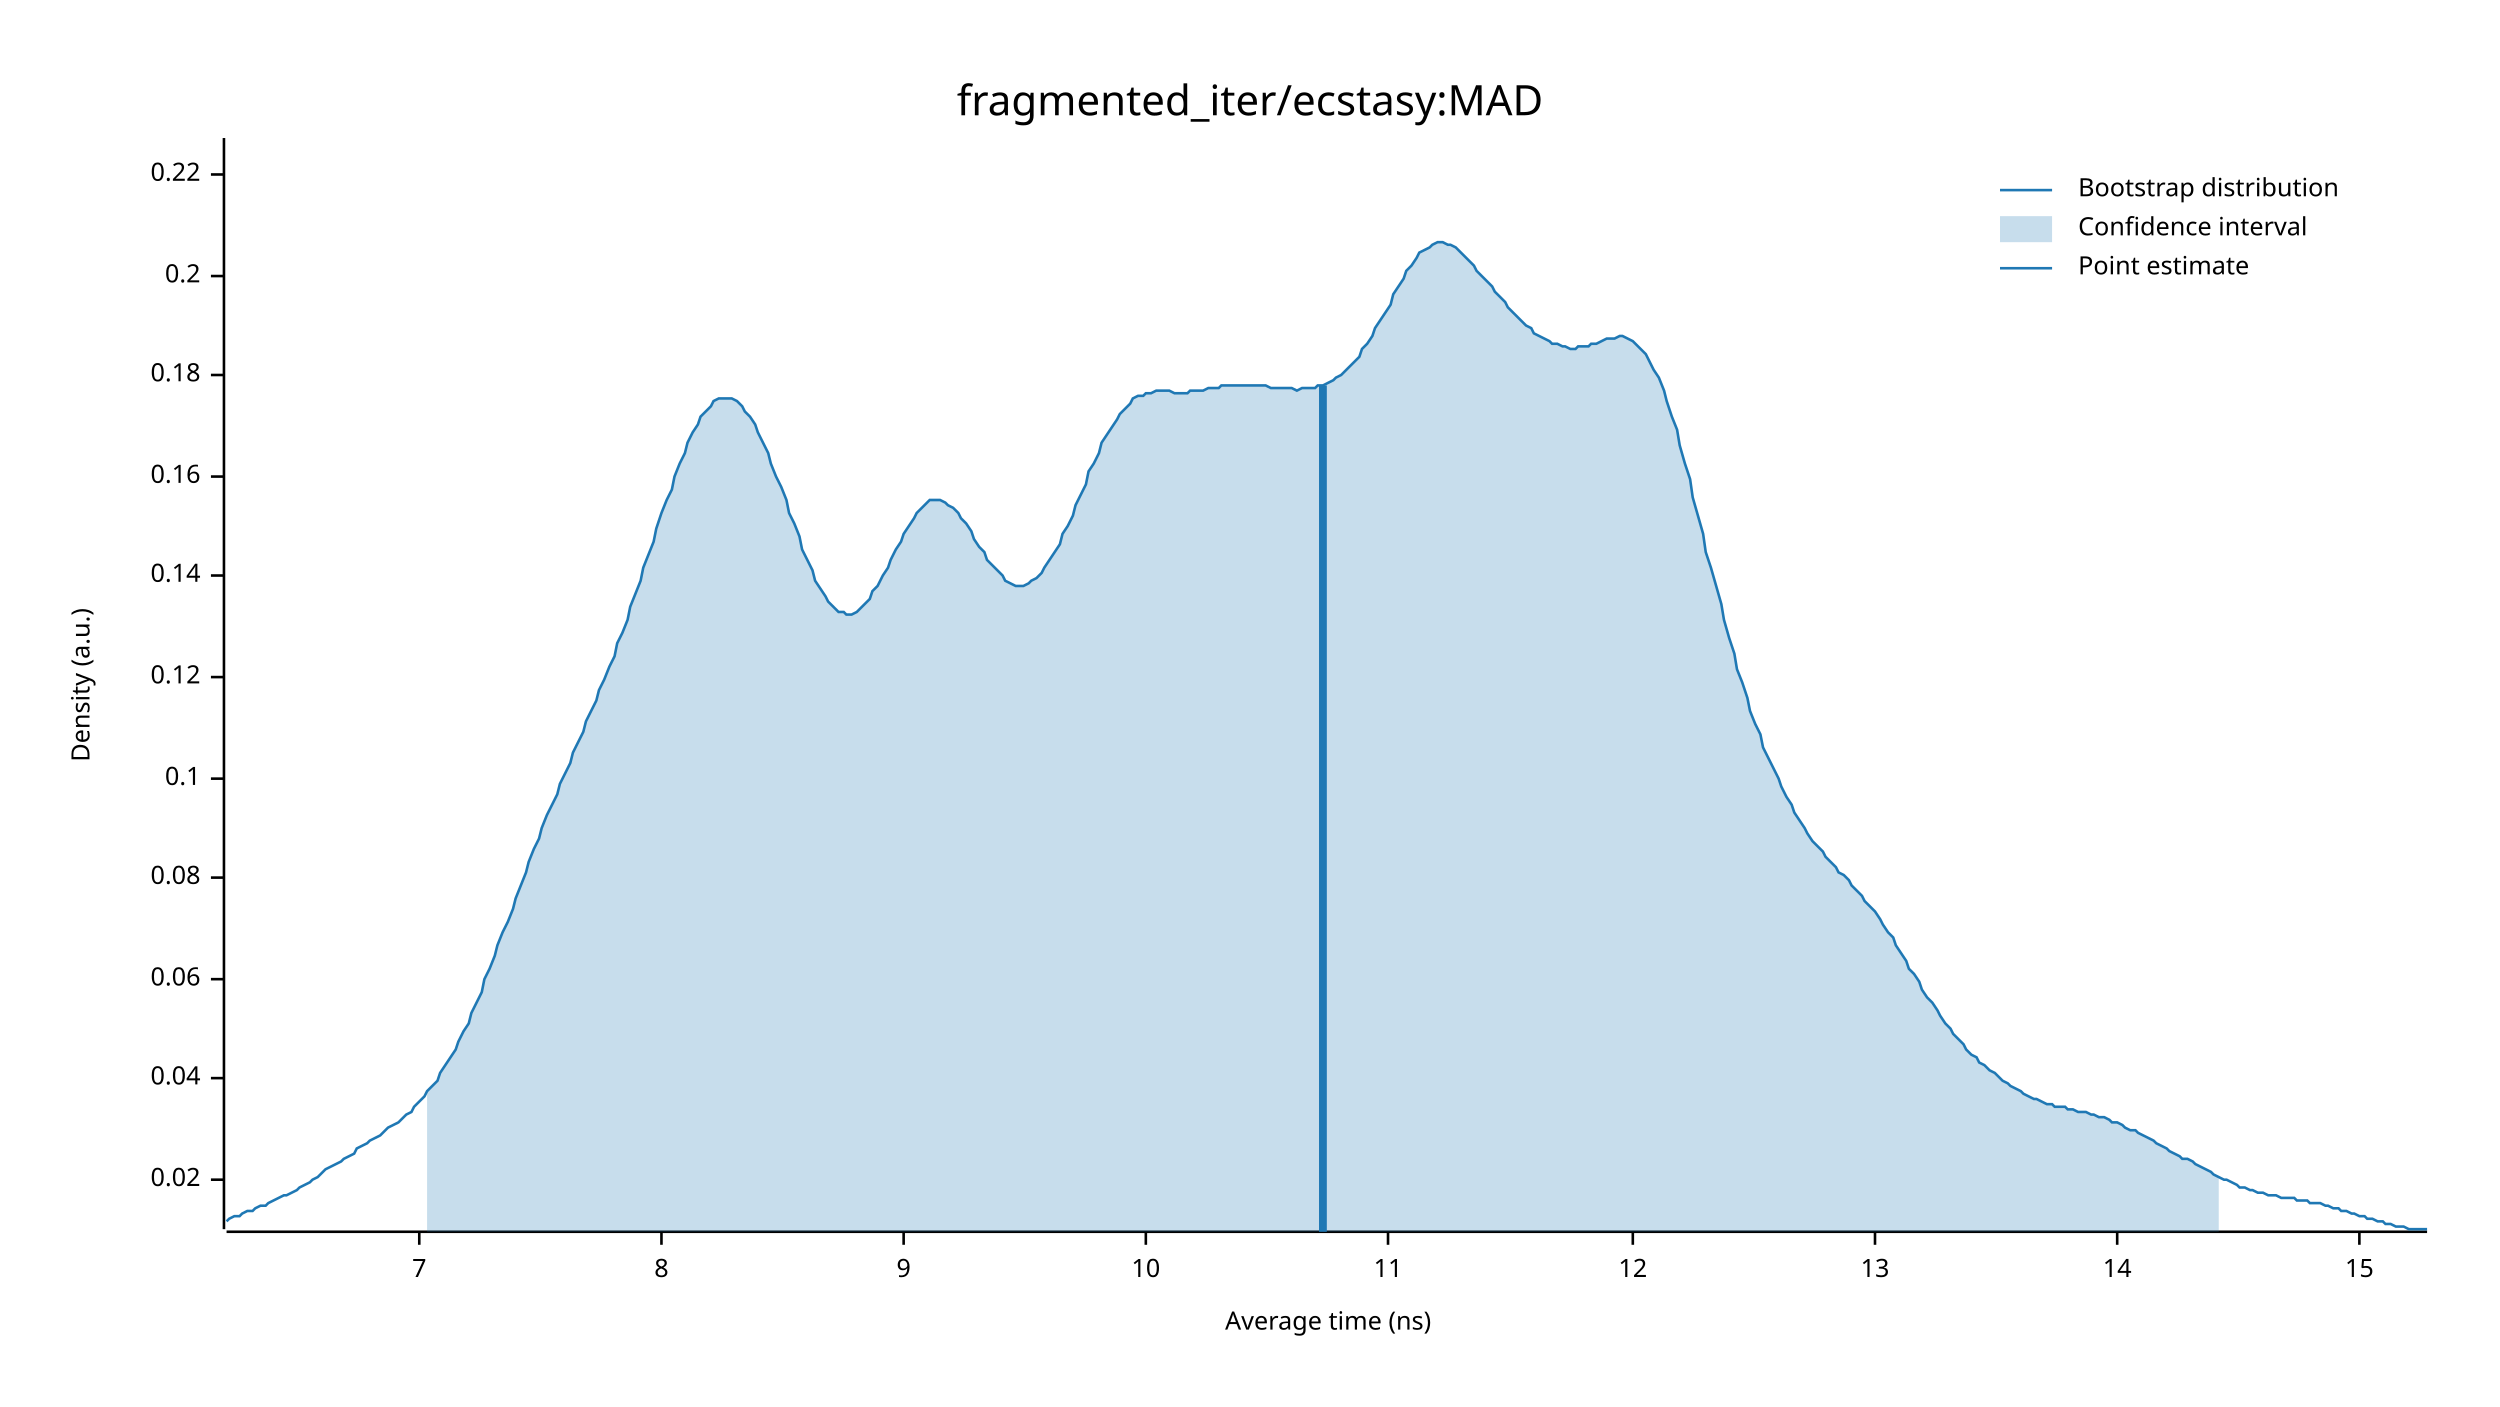
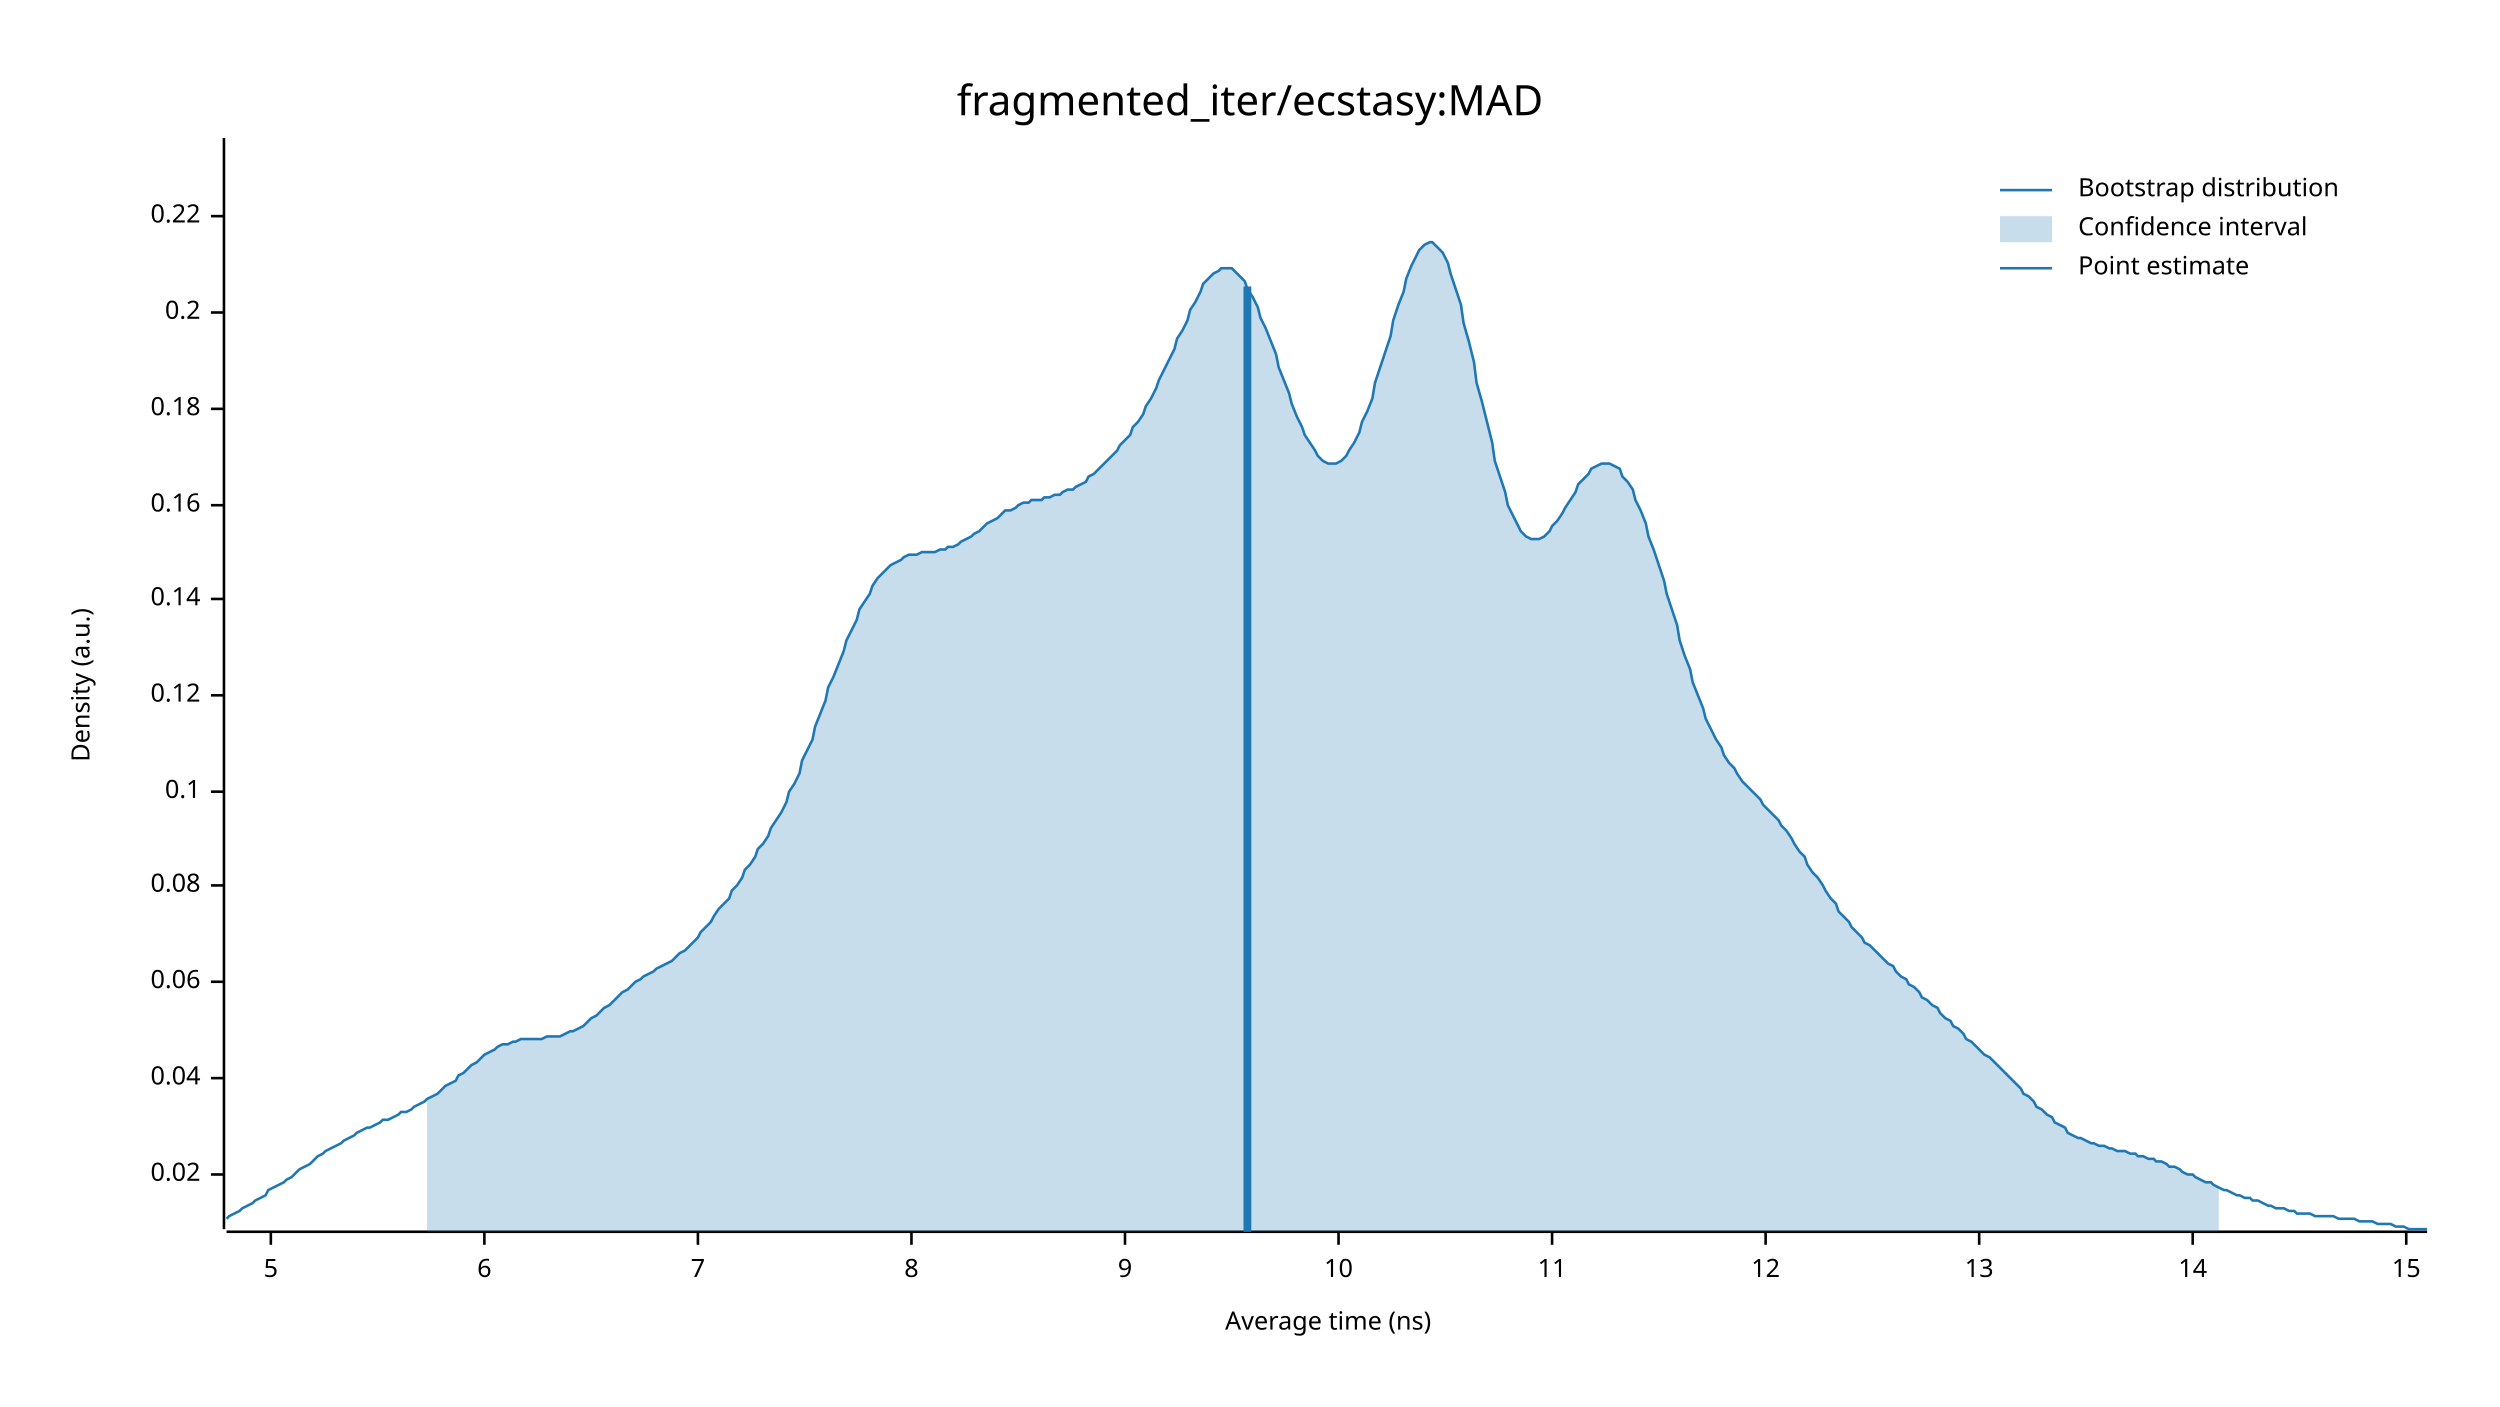
<svg xmlns="http://www.w3.org/2000/svg" width="960" height="540" viewBox="0 0 960 540">
  <text x="480" y="32" dy="0.76em" text-anchor="middle" font-family="sans-serif" font-size="16.129" opacity="1" fill="#000000">
fragmented_iter/ecstasy:MAD
</text>
  <text x="27" y="263" dy="0.76em" text-anchor="middle" font-family="sans-serif" font-size="9.677" opacity="1" fill="#000000" transform="rotate(270, 27, 263)">
Density (a.u.)
</text>
  <text x="510" y="513" dy="-0.5ex" text-anchor="middle" font-family="sans-serif" font-size="9.677" opacity="1" fill="#000000">
Average time (ns)
</text>
  <polyline fill="none" opacity="1" stroke="#000000" stroke-width="1" points="86,53 86,472 " />
-   <text x="77" y="453" dy="0.5ex" text-anchor="end" font-family="sans-serif" font-size="9.677" opacity="1" fill="#000000">
+   <text x="77" y="451" dy="0.5ex" text-anchor="end" font-family="sans-serif" font-size="9.677" opacity="1" fill="#000000">
0.02
</text>
-   <polyline fill="none" opacity="1" stroke="#000000" stroke-width="1" points="81,453 86,453 " />
+   <polyline fill="none" opacity="1" stroke="#000000" stroke-width="1" points="81,451 86,451 " />
  <text x="77" y="414" dy="0.5ex" text-anchor="end" font-family="sans-serif" font-size="9.677" opacity="1" fill="#000000">
0.04
</text>
  <polyline fill="none" opacity="1" stroke="#000000" stroke-width="1" points="81,414 86,414 " />
-   <text x="77" y="376" dy="0.5ex" text-anchor="end" font-family="sans-serif" font-size="9.677" opacity="1" fill="#000000">
+   <text x="77" y="377" dy="0.5ex" text-anchor="end" font-family="sans-serif" font-size="9.677" opacity="1" fill="#000000">
0.06
</text>
-   <polyline fill="none" opacity="1" stroke="#000000" stroke-width="1" points="81,376 86,376 " />
-   <text x="77" y="337" dy="0.5ex" text-anchor="end" font-family="sans-serif" font-size="9.677" opacity="1" fill="#000000">
+   <polyline fill="none" opacity="1" stroke="#000000" stroke-width="1" points="81,377 86,377 " />
+   <text x="77" y="340" dy="0.5ex" text-anchor="end" font-family="sans-serif" font-size="9.677" opacity="1" fill="#000000">
0.08
</text>
-   <polyline fill="none" opacity="1" stroke="#000000" stroke-width="1" points="81,337 86,337 " />
-   <text x="77" y="299" dy="0.5ex" text-anchor="end" font-family="sans-serif" font-size="9.677" opacity="1" fill="#000000">
+   <polyline fill="none" opacity="1" stroke="#000000" stroke-width="1" points="81,340 86,340 " />
+   <text x="77" y="304" dy="0.5ex" text-anchor="end" font-family="sans-serif" font-size="9.677" opacity="1" fill="#000000">
0.1
</text>
-   <polyline fill="none" opacity="1" stroke="#000000" stroke-width="1" points="81,299 86,299 " />
-   <text x="77" y="260" dy="0.5ex" text-anchor="end" font-family="sans-serif" font-size="9.677" opacity="1" fill="#000000">
+   <polyline fill="none" opacity="1" stroke="#000000" stroke-width="1" points="81,304 86,304 " />
+   <text x="77" y="267" dy="0.5ex" text-anchor="end" font-family="sans-serif" font-size="9.677" opacity="1" fill="#000000">
0.12
</text>
-   <polyline fill="none" opacity="1" stroke="#000000" stroke-width="1" points="81,260 86,260 " />
-   <text x="77" y="221" dy="0.5ex" text-anchor="end" font-family="sans-serif" font-size="9.677" opacity="1" fill="#000000">
+   <polyline fill="none" opacity="1" stroke="#000000" stroke-width="1" points="81,267 86,267 " />
+   <text x="77" y="230" dy="0.5ex" text-anchor="end" font-family="sans-serif" font-size="9.677" opacity="1" fill="#000000">
0.14
</text>
-   <polyline fill="none" opacity="1" stroke="#000000" stroke-width="1" points="81,221 86,221 " />
-   <text x="77" y="183" dy="0.5ex" text-anchor="end" font-family="sans-serif" font-size="9.677" opacity="1" fill="#000000">
+   <polyline fill="none" opacity="1" stroke="#000000" stroke-width="1" points="81,230 86,230 " />
+   <text x="77" y="194" dy="0.5ex" text-anchor="end" font-family="sans-serif" font-size="9.677" opacity="1" fill="#000000">
0.16
</text>
-   <polyline fill="none" opacity="1" stroke="#000000" stroke-width="1" points="81,183 86,183 " />
-   <text x="77" y="144" dy="0.5ex" text-anchor="end" font-family="sans-serif" font-size="9.677" opacity="1" fill="#000000">
+   <polyline fill="none" opacity="1" stroke="#000000" stroke-width="1" points="81,194 86,194 " />
+   <text x="77" y="157" dy="0.5ex" text-anchor="end" font-family="sans-serif" font-size="9.677" opacity="1" fill="#000000">
0.18
</text>
-   <polyline fill="none" opacity="1" stroke="#000000" stroke-width="1" points="81,144 86,144 " />
-   <text x="77" y="106" dy="0.5ex" text-anchor="end" font-family="sans-serif" font-size="9.677" opacity="1" fill="#000000">
+   <polyline fill="none" opacity="1" stroke="#000000" stroke-width="1" points="81,157 86,157 " />
+   <text x="77" y="120" dy="0.5ex" text-anchor="end" font-family="sans-serif" font-size="9.677" opacity="1" fill="#000000">
0.2
</text>
-   <polyline fill="none" opacity="1" stroke="#000000" stroke-width="1" points="81,106 86,106 " />
-   <text x="77" y="67" dy="0.5ex" text-anchor="end" font-family="sans-serif" font-size="9.677" opacity="1" fill="#000000">
+   <polyline fill="none" opacity="1" stroke="#000000" stroke-width="1" points="81,120 86,120 " />
+   <text x="77" y="83" dy="0.5ex" text-anchor="end" font-family="sans-serif" font-size="9.677" opacity="1" fill="#000000">
0.22
</text>
-   <polyline fill="none" opacity="1" stroke="#000000" stroke-width="1" points="81,67 86,67 " />
+   <polyline fill="none" opacity="1" stroke="#000000" stroke-width="1" points="81,83 86,83 " />
  <polyline fill="none" opacity="1" stroke="#000000" stroke-width="1" points="87,473 932,473 " />
-   <text x="161" y="483" dy="0.76em" text-anchor="middle" font-family="sans-serif" font-size="9.677" opacity="1" fill="#000000">
+   <text x="104" y="483" dy="0.76em" text-anchor="middle" font-family="sans-serif" font-size="9.677" opacity="1" fill="#000000">
+ 5
+ </text>
+   <polyline fill="none" opacity="1" stroke="#000000" stroke-width="1" points="104,473 104,478 " />
+   <text x="186" y="483" dy="0.76em" text-anchor="middle" font-family="sans-serif" font-size="9.677" opacity="1" fill="#000000">
+ 6
+ </text>
+   <polyline fill="none" opacity="1" stroke="#000000" stroke-width="1" points="186,473 186,478 " />
+   <text x="268" y="483" dy="0.76em" text-anchor="middle" font-family="sans-serif" font-size="9.677" opacity="1" fill="#000000">
7
</text>
-   <polyline fill="none" opacity="1" stroke="#000000" stroke-width="1" points="161,473 161,478 " />
-   <text x="254" y="483" dy="0.76em" text-anchor="middle" font-family="sans-serif" font-size="9.677" opacity="1" fill="#000000">
+   <polyline fill="none" opacity="1" stroke="#000000" stroke-width="1" points="268,473 268,478 " />
+   <text x="350" y="483" dy="0.76em" text-anchor="middle" font-family="sans-serif" font-size="9.677" opacity="1" fill="#000000">
8
</text>
-   <polyline fill="none" opacity="1" stroke="#000000" stroke-width="1" points="254,473 254,478 " />
-   <text x="347" y="483" dy="0.76em" text-anchor="middle" font-family="sans-serif" font-size="9.677" opacity="1" fill="#000000">
+   <polyline fill="none" opacity="1" stroke="#000000" stroke-width="1" points="350,473 350,478 " />
+   <text x="432" y="483" dy="0.76em" text-anchor="middle" font-family="sans-serif" font-size="9.677" opacity="1" fill="#000000">
9
</text>
-   <polyline fill="none" opacity="1" stroke="#000000" stroke-width="1" points="347,473 347,478 " />
-   <text x="440" y="483" dy="0.76em" text-anchor="middle" font-family="sans-serif" font-size="9.677" opacity="1" fill="#000000">
+   <polyline fill="none" opacity="1" stroke="#000000" stroke-width="1" points="432,473 432,478 " />
+   <text x="514" y="483" dy="0.76em" text-anchor="middle" font-family="sans-serif" font-size="9.677" opacity="1" fill="#000000">
10
</text>
-   <polyline fill="none" opacity="1" stroke="#000000" stroke-width="1" points="440,473 440,478 " />
-   <text x="533" y="483" dy="0.76em" text-anchor="middle" font-family="sans-serif" font-size="9.677" opacity="1" fill="#000000">
+   <polyline fill="none" opacity="1" stroke="#000000" stroke-width="1" points="514,473 514,478 " />
+   <text x="596" y="483" dy="0.76em" text-anchor="middle" font-family="sans-serif" font-size="9.677" opacity="1" fill="#000000">
11
</text>
-   <polyline fill="none" opacity="1" stroke="#000000" stroke-width="1" points="533,473 533,478 " />
-   <text x="627" y="483" dy="0.76em" text-anchor="middle" font-family="sans-serif" font-size="9.677" opacity="1" fill="#000000">
+   <polyline fill="none" opacity="1" stroke="#000000" stroke-width="1" points="596,473 596,478 " />
+   <text x="678" y="483" dy="0.76em" text-anchor="middle" font-family="sans-serif" font-size="9.677" opacity="1" fill="#000000">
12
</text>
-   <polyline fill="none" opacity="1" stroke="#000000" stroke-width="1" points="627,473 627,478 " />
-   <text x="720" y="483" dy="0.76em" text-anchor="middle" font-family="sans-serif" font-size="9.677" opacity="1" fill="#000000">
+   <polyline fill="none" opacity="1" stroke="#000000" stroke-width="1" points="678,473 678,478 " />
+   <text x="760" y="483" dy="0.76em" text-anchor="middle" font-family="sans-serif" font-size="9.677" opacity="1" fill="#000000">
13
</text>
-   <polyline fill="none" opacity="1" stroke="#000000" stroke-width="1" points="720,473 720,478 " />
-   <text x="813" y="483" dy="0.76em" text-anchor="middle" font-family="sans-serif" font-size="9.677" opacity="1" fill="#000000">
+   <polyline fill="none" opacity="1" stroke="#000000" stroke-width="1" points="760,473 760,478 " />
+   <text x="842" y="483" dy="0.76em" text-anchor="middle" font-family="sans-serif" font-size="9.677" opacity="1" fill="#000000">
14
</text>
-   <polyline fill="none" opacity="1" stroke="#000000" stroke-width="1" points="813,473 813,478 " />
-   <text x="906" y="483" dy="0.76em" text-anchor="middle" font-family="sans-serif" font-size="9.677" opacity="1" fill="#000000">
+   <polyline fill="none" opacity="1" stroke="#000000" stroke-width="1" points="842,473 842,478 " />
+   <text x="924" y="483" dy="0.76em" text-anchor="middle" font-family="sans-serif" font-size="9.677" opacity="1" fill="#000000">
15
</text>
-   <polyline fill="none" opacity="1" stroke="#000000" stroke-width="1" points="906,473 906,478 " />
-   <polyline fill="none" opacity="1" stroke="#1F78B4" stroke-width="1" points="87,469 88,468 90,467 92,467 93,466 95,465 97,465 98,464 100,463 102,463 103,462 105,461 107,460 109,459 110,459 112,458 114,457 115,456 117,455 119,454 120,453 122,452 124,450 125,449 127,448 129,447 131,446 132,445 134,444 136,443 137,441 139,440 141,439 142,438 144,437 146,436 147,435 149,433 151,432 153,431 154,430 156,428 158,427 159,425 161,423 163,421 164,419 166,417 168,415 169,412 171,409 173,406 175,403 176,400 178,396 180,393 181,389 183,385 185,381 186,376 188,372 190,367 191,363 193,358 195,354 197,349 198,345 200,340 202,335 203,331 205,326 207,322 208,318 210,313 212,309 214,305 215,301 217,297 219,293 220,289 222,285 224,281 225,277 227,273 229,269 230,265 232,261 234,256 236,252 237,247 239,243 241,238 242,233 244,228 246,223 247,218 249,213 251,208 252,203 254,197 256,192 258,188 259,183 261,178 263,174 264,170 266,166 268,163 269,160 271,158 273,156 274,154 276,153 278,153 280,153 281,153 283,154 285,156 286,158 288,160 290,163 291,166 293,170 295,174 296,178 298,183 300,187 302,192 303,197 305,201 307,206 308,211 310,215 312,219 313,223 315,226 317,229 318,231 320,233 322,235 324,235 325,236 327,236 329,235 330,234 332,232 334,230 335,227 337,225 339,221 341,218 342,215 344,211 346,208 347,205 349,202 351,199 352,197 354,195 356,193 357,192 359,192 361,192 363,193 364,194 366,195 368,197 369,199 371,201 373,204 374,207 376,210 378,212 379,215 381,217 383,219 385,221 386,223 388,224 390,225 391,225 393,225 395,224 396,223 398,222 400,220 401,218 403,215 405,212 407,209 408,205 410,202 412,198 413,194 415,190 417,186 418,181 420,178 422,174 423,170 425,167 427,164 429,161 430,159 432,157 434,155 435,153 437,152 439,152 440,151 442,151 444,150 445,150 447,150 449,150 451,151 452,151 454,151 456,151 457,150 459,150 461,150 462,150 464,149 466,149 468,149 469,148 471,148 473,148 474,148 476,148 478,148 479,148 481,148 483,148 484,148 486,148 488,149 490,149 491,149 493,149 495,149 496,149 498,150 500,149 501,149 503,149 505,149 506,148 508,148 510,147 512,146 513,145 515,144 517,142 518,141 520,139 522,137 523,134 525,132 527,129 528,126 530,123 532,120 534,117 535,113 537,110 539,107 540,104 542,102 544,99 545,97 547,96 549,95 550,94 552,93 554,93 556,94 557,94 559,95 561,97 562,98 564,100 566,102 567,104 569,106 571,108 573,110 574,112 576,114 578,116 579,118 581,120 583,122 584,123 586,125 588,126 589,128 591,129 593,130 595,131 596,132 598,132 600,133 601,133 603,134 605,134 606,133 608,133 610,133 611,132 613,132 615,131 617,130 618,130 620,130 622,129 623,129 625,130 627,131 628,132 630,134 632,136 633,138 635,142 637,145 639,150 640,154 642,160 644,165 645,171 647,178 649,184 650,191 652,198 654,205 655,212 657,218 659,225 661,232 662,238 664,245 666,251 667,257 669,262 671,268 672,273 674,278 676,282 677,287 679,291 681,295 683,299 684,302 686,306 688,309 689,312 691,315 693,318 694,320 696,323 698,325 700,327 701,329 703,331 705,333 706,335 708,336 710,338 711,340 713,342 715,344 716,346 718,348 720,350 722,353 723,355 725,358 727,360 728,363 730,366 732,369 733,372 735,374 737,377 738,380 740,383 742,385 744,388 745,390 747,393 749,395 750,397 752,399 754,401 755,403 757,405 759,406 760,408 762,409 764,411 766,412 767,413 769,415 771,416 772,417 774,418 776,419 777,420 779,421 781,422 782,422 784,423 786,424 788,424 789,425 791,425 793,425 794,426 796,426 798,427 799,427 801,427 803,428 804,428 806,429 808,429 810,430 811,431 813,431 815,432 816,433 818,434 820,434 821,435 823,436 825,437 827,438 828,439 830,440 832,441 833,442 835,443 837,444 838,445 840,445 842,446 843,447 845,448 847,449 849,450 850,451 852,452 854,453 855,453 857,454 859,455 860,456 862,456 864,457 865,457 867,458 869,458 871,459 872,459 874,459 876,460 877,460 879,460 881,460 882,461 884,461 886,461 887,462 889,462 891,462 893,463 894,463 896,464 898,464 899,465 901,465 903,466 904,466 906,467 908,467 909,468 911,468 913,469 915,469 916,470 918,470 920,471 921,471 923,471 925,472 926,472 928,472 930,472 932,472 " />
-   <polygon opacity="0.25" fill="#1F78B4" points="164,419 166,417 168,415 169,412 171,409 173,406 175,403 176,400 178,396 180,393 181,389 183,385 185,381 186,376 188,372 190,367 191,363 193,358 195,354 197,349 198,345 200,340 202,335 203,331 205,326 207,322 208,318 210,313 212,309 214,305 215,301 217,297 219,293 220,289 222,285 224,281 225,277 227,273 229,269 230,265 232,261 234,256 236,252 237,247 239,243 241,238 242,233 244,228 246,223 247,218 249,213 251,208 252,203 254,197 256,192 258,188 259,183 261,178 263,174 264,170 266,166 268,163 269,160 271,158 273,156 274,154 276,153 278,153 280,153 281,153 283,154 285,156 286,158 288,160 290,163 291,166 293,170 295,174 296,178 298,183 300,187 302,192 303,197 305,201 307,206 308,211 310,215 312,219 313,223 315,226 317,229 318,231 320,233 322,235 324,235 325,236 327,236 329,235 330,234 332,232 334,230 335,227 337,225 339,221 341,218 342,215 344,211 346,208 347,205 349,202 351,199 352,197 354,195 356,193 357,192 359,192 361,192 363,193 364,194 366,195 368,197 369,199 371,201 373,204 374,207 376,210 378,212 379,215 381,217 383,219 385,221 386,223 388,224 390,225 391,225 393,225 395,224 396,223 398,222 400,220 401,218 403,215 405,212 407,209 408,205 410,202 412,198 413,194 415,190 417,186 418,181 420,178 422,174 423,170 425,167 427,164 429,161 430,159 432,157 434,155 435,153 437,152 439,152 440,151 442,151 444,150 445,150 447,150 449,150 451,151 452,151 454,151 456,151 457,150 459,150 461,150 462,150 464,149 466,149 468,149 469,148 471,148 473,148 474,148 476,148 478,148 479,148 481,148 483,148 484,148 486,148 488,149 490,149 491,149 493,149 495,149 496,149 498,150 500,149 501,149 503,149 505,149 506,148 508,148 510,147 512,146 513,145 515,144 517,142 518,141 520,139 522,137 523,134 525,132 527,129 528,126 530,123 532,120 534,117 535,113 537,110 539,107 540,104 542,102 544,99 545,97 547,96 549,95 550,94 552,93 554,93 556,94 557,94 559,95 561,97 562,98 564,100 566,102 567,104 569,106 571,108 573,110 574,112 576,114 578,116 579,118 581,120 583,122 584,123 586,125 588,126 589,128 591,129 593,130 595,131 596,132 598,132 600,133 601,133 603,134 605,134 606,133 608,133 610,133 611,132 613,132 615,131 617,130 618,130 620,130 622,129 623,129 625,130 627,131 628,132 630,134 632,136 633,138 635,142 637,145 639,150 640,154 642,160 644,165 645,171 647,178 649,184 650,191 652,198 654,205 655,212 657,218 659,225 661,232 662,238 664,245 666,251 667,257 669,262 671,268 672,273 674,278 676,282 677,287 679,291 681,295 683,299 684,302 686,306 688,309 689,312 691,315 693,318 694,320 696,323 698,325 700,327 701,329 703,331 705,333 706,335 708,336 710,338 711,340 713,342 715,344 716,346 718,348 720,350 722,353 723,355 725,358 727,360 728,363 730,366 732,369 733,372 735,374 737,377 738,380 740,383 742,385 744,388 745,390 747,393 749,395 750,397 752,399 754,401 755,403 757,405 759,406 760,408 762,409 764,411 766,412 767,413 769,415 771,416 772,417 774,418 776,419 777,420 779,421 781,422 782,422 784,423 786,424 788,424 789,425 791,425 793,425 794,426 796,426 798,427 799,427 801,427 803,428 804,428 806,429 808,429 810,430 811,431 813,431 815,432 816,433 818,434 820,434 821,435 823,436 825,437 827,438 828,439 830,440 832,441 833,442 835,443 837,444 838,445 840,445 842,446 843,447 845,448 847,449 849,450 850,451 852,452 852,473 164,473 " />
-   <polyline fill="none" opacity="1" stroke="#1F78B4" stroke-width="3" points="508,473 508,148 " />
+   <polyline fill="none" opacity="1" stroke="#000000" stroke-width="1" points="924,473 924,478 " />
+   <polyline fill="none" opacity="1" stroke="#1F78B4" stroke-width="1" points="87,468 88,467 90,466 92,465 93,464 95,463 97,462 98,461 100,460 102,459 103,457 105,456 107,455 109,454 110,453 112,452 114,450 115,449 117,448 119,447 120,446 122,444 124,443 125,442 127,441 129,440 131,439 132,438 134,437 136,436 137,435 139,434 141,433 142,433 144,432 146,431 147,430 149,430 151,429 153,428 154,427 156,427 158,426 159,425 161,424 163,423 164,422 166,421 168,420 169,419 171,417 173,416 175,415 176,413 178,412 180,410 181,409 183,408 185,406 186,405 188,404 190,403 191,402 193,401 195,401 197,400 198,400 200,399 202,399 203,399 205,399 207,399 208,399 210,398 212,398 214,398 215,398 217,397 219,396 220,396 222,395 224,394 225,393 227,391 229,390 230,389 232,387 234,386 236,384 237,383 239,381 241,380 242,379 244,377 246,376 247,375 249,374 251,373 252,372 254,371 256,370 258,369 259,368 261,366 263,365 264,364 266,362 268,360 269,358 271,356 273,354 274,352 276,349 278,347 280,345 281,342 283,340 285,337 286,334 288,332 290,329 291,326 293,324 295,321 296,318 298,315 300,312 302,308 303,304 305,301 307,297 308,292 310,288 312,284 313,279 315,274 317,269 318,264 320,260 322,255 324,250 325,246 327,242 329,238 330,234 332,231 334,228 335,225 337,222 339,220 341,218 342,217 344,216 346,215 347,214 349,213 351,213 352,213 354,212 356,212 357,212 359,212 361,211 363,211 364,210 366,210 368,209 369,208 371,207 373,206 374,205 376,204 378,202 379,201 381,200 383,199 385,197 386,196 388,196 390,195 391,194 393,193 395,193 396,192 398,192 400,192 401,191 403,191 405,190 407,190 408,189 410,188 412,188 413,187 415,186 417,185 418,183 420,182 422,180 423,179 425,177 427,175 429,173 430,171 432,169 434,167 435,164 437,162 439,159 440,156 442,153 444,149 445,146 447,142 449,138 451,134 452,130 454,127 456,123 457,119 459,116 461,112 462,109 464,107 466,105 468,104 469,103 471,103 473,103 474,104 476,106 478,108 479,111 481,114 483,118 484,122 486,126 488,131 490,136 491,141 493,146 495,151 496,155 498,160 500,164 501,167 503,170 505,173 506,175 508,177 510,178 512,178 513,178 515,177 517,175 518,173 520,170 522,166 523,162 525,158 527,153 528,147 530,141 532,135 534,129 535,123 537,117 539,112 540,107 542,102 544,98 545,96 547,94 549,93 550,93 552,95 554,97 556,101 557,105 559,111 561,117 562,124 564,131 566,139 567,147 569,154 571,162 573,170 574,177 576,183 578,189 579,194 581,198 583,202 584,204 586,206 588,207 589,207 591,207 593,206 595,204 596,202 598,200 600,197 601,195 603,192 605,189 606,186 608,184 610,182 611,180 613,179 615,178 617,178 618,178 620,179 622,180 623,183 625,185 627,188 628,192 630,196 632,201 633,206 635,211 637,217 639,223 640,228 642,234 644,240 645,246 647,252 649,257 650,262 652,267 654,272 655,276 657,280 659,284 661,287 662,290 664,293 666,295 667,297 669,300 671,302 672,303 674,305 676,307 677,309 679,311 681,313 683,315 684,317 686,319 688,322 689,324 691,327 693,329 694,332 696,335 698,337 700,340 701,342 703,345 705,347 706,350 708,352 710,354 711,356 713,358 715,360 716,362 718,363 720,365 722,367 723,368 725,370 727,371 728,373 730,375 732,376 733,378 735,379 737,381 738,383 740,384 742,386 744,387 745,389 747,391 749,392 750,394 752,395 754,397 755,399 757,400 759,402 760,403 762,405 764,406 766,408 767,409 769,411 771,413 772,414 774,416 776,418 777,420 779,421 781,423 782,425 784,426 786,428 788,429 789,431 791,432 793,433 794,435 796,436 798,437 799,437 801,438 803,439 804,439 806,440 808,440 810,441 811,441 813,442 815,442 816,442 818,443 820,443 821,444 823,444 825,445 827,445 828,446 830,446 832,447 833,448 835,448 837,449 838,450 840,451 842,451 843,452 845,453 847,454 849,454 850,455 852,456 854,457 855,457 857,458 859,459 860,459 862,460 864,460 865,461 867,461 869,462 871,463 872,463 874,464 876,464 877,464 879,465 881,465 882,466 884,466 886,466 887,466 889,467 891,467 893,467 894,467 896,467 898,468 899,468 901,468 903,468 904,468 906,469 908,469 909,469 911,469 913,470 915,470 916,470 918,470 920,471 921,471 923,471 925,472 926,472 928,472 930,472 932,472 " />
+   <polygon opacity="0.25" fill="#1F78B4" points="164,422 166,421 168,420 169,419 171,417 173,416 175,415 176,413 178,412 180,410 181,409 183,408 185,406 186,405 188,404 190,403 191,402 193,401 195,401 197,400 198,400 200,399 202,399 203,399 205,399 207,399 208,399 210,398 212,398 214,398 215,398 217,397 219,396 220,396 222,395 224,394 225,393 227,391 229,390 230,389 232,387 234,386 236,384 237,383 239,381 241,380 242,379 244,377 246,376 247,375 249,374 251,373 252,372 254,371 256,370 258,369 259,368 261,366 263,365 264,364 266,362 268,360 269,358 271,356 273,354 274,352 276,349 278,347 280,345 281,342 283,340 285,337 286,334 288,332 290,329 291,326 293,324 295,321 296,318 298,315 300,312 302,308 303,304 305,301 307,297 308,292 310,288 312,284 313,279 315,274 317,269 318,264 320,260 322,255 324,250 325,246 327,242 329,238 330,234 332,231 334,228 335,225 337,222 339,220 341,218 342,217 344,216 346,215 347,214 349,213 351,213 352,213 354,212 356,212 357,212 359,212 361,211 363,211 364,210 366,210 368,209 369,208 371,207 373,206 374,205 376,204 378,202 379,201 381,200 383,199 385,197 386,196 388,196 390,195 391,194 393,193 395,193 396,192 398,192 400,192 401,191 403,191 405,190 407,190 408,189 410,188 412,188 413,187 415,186 417,185 418,183 420,182 422,180 423,179 425,177 427,175 429,173 430,171 432,169 434,167 435,164 437,162 439,159 440,156 442,153 444,149 445,146 447,142 449,138 451,134 452,130 454,127 456,123 457,119 459,116 461,112 462,109 464,107 466,105 468,104 469,103 471,103 473,103 474,104 476,106 478,108 479,111 481,114 483,118 484,122 486,126 488,131 490,136 491,141 493,146 495,151 496,155 498,160 500,164 501,167 503,170 505,173 506,175 508,177 510,178 512,178 513,178 515,177 517,175 518,173 520,170 522,166 523,162 525,158 527,153 528,147 530,141 532,135 534,129 535,123 537,117 539,112 540,107 542,102 544,98 545,96 547,94 549,93 550,93 552,95 554,97 556,101 557,105 559,111 561,117 562,124 564,131 566,139 567,147 569,154 571,162 573,170 574,177 576,183 578,189 579,194 581,198 583,202 584,204 586,206 588,207 589,207 591,207 593,206 595,204 596,202 598,200 600,197 601,195 603,192 605,189 606,186 608,184 610,182 611,180 613,179 615,178 617,178 618,178 620,179 622,180 623,183 625,185 627,188 628,192 630,196 632,201 633,206 635,211 637,217 639,223 640,228 642,234 644,240 645,246 647,252 649,257 650,262 652,267 654,272 655,276 657,280 659,284 661,287 662,290 664,293 666,295 667,297 669,300 671,302 672,303 674,305 676,307 677,309 679,311 681,313 683,315 684,317 686,319 688,322 689,324 691,327 693,329 694,332 696,335 698,337 700,340 701,342 703,345 705,347 706,350 708,352 710,354 711,356 713,358 715,360 716,362 718,363 720,365 722,367 723,368 725,370 727,371 728,373 730,375 732,376 733,378 735,379 737,381 738,383 740,384 742,386 744,387 745,389 747,391 749,392 750,394 752,395 754,397 755,399 757,400 759,402 760,403 762,405 764,406 766,408 767,409 769,411 771,413 772,414 774,416 776,418 777,420 779,421 781,423 782,425 784,426 786,428 788,429 789,431 791,432 793,433 794,435 796,436 798,437 799,437 801,438 803,439 804,439 806,440 808,440 810,441 811,441 813,442 815,442 816,442 818,443 820,443 821,444 823,444 825,445 827,445 828,446 830,446 832,447 833,448 835,448 837,449 838,450 840,451 842,451 843,452 845,453 847,454 849,454 850,455 852,456 852,473 164,473 " />
+   <polyline fill="none" opacity="1" stroke="#1F78B4" stroke-width="3" points="479,473 479,110 " />
  <text x="798" y="68" dy="0.76em" text-anchor="start" font-family="sans-serif" font-size="9.677" opacity="1" fill="#000000">
Bootstrap distribution
</text>
  <text x="798" y="83" dy="0.76em" text-anchor="start" font-family="sans-serif" font-size="9.677" opacity="1" fill="#000000">
Confidence interval
</text>
  <text x="798" y="98" dy="0.76em" text-anchor="start" font-family="sans-serif" font-size="9.677" opacity="1" fill="#000000">
Point estimate
</text>
  <polyline fill="none" opacity="1" stroke="#1F78B4" stroke-width="1" points="768,73 788,73 " />
  <rect x="768" y="83" width="20" height="10" opacity="0.25" fill="#1F78B4" stroke="none" />
  <polyline fill="none" opacity="1" stroke="#1F78B4" stroke-width="1" points="768,103 788,103 " />
</svg>
